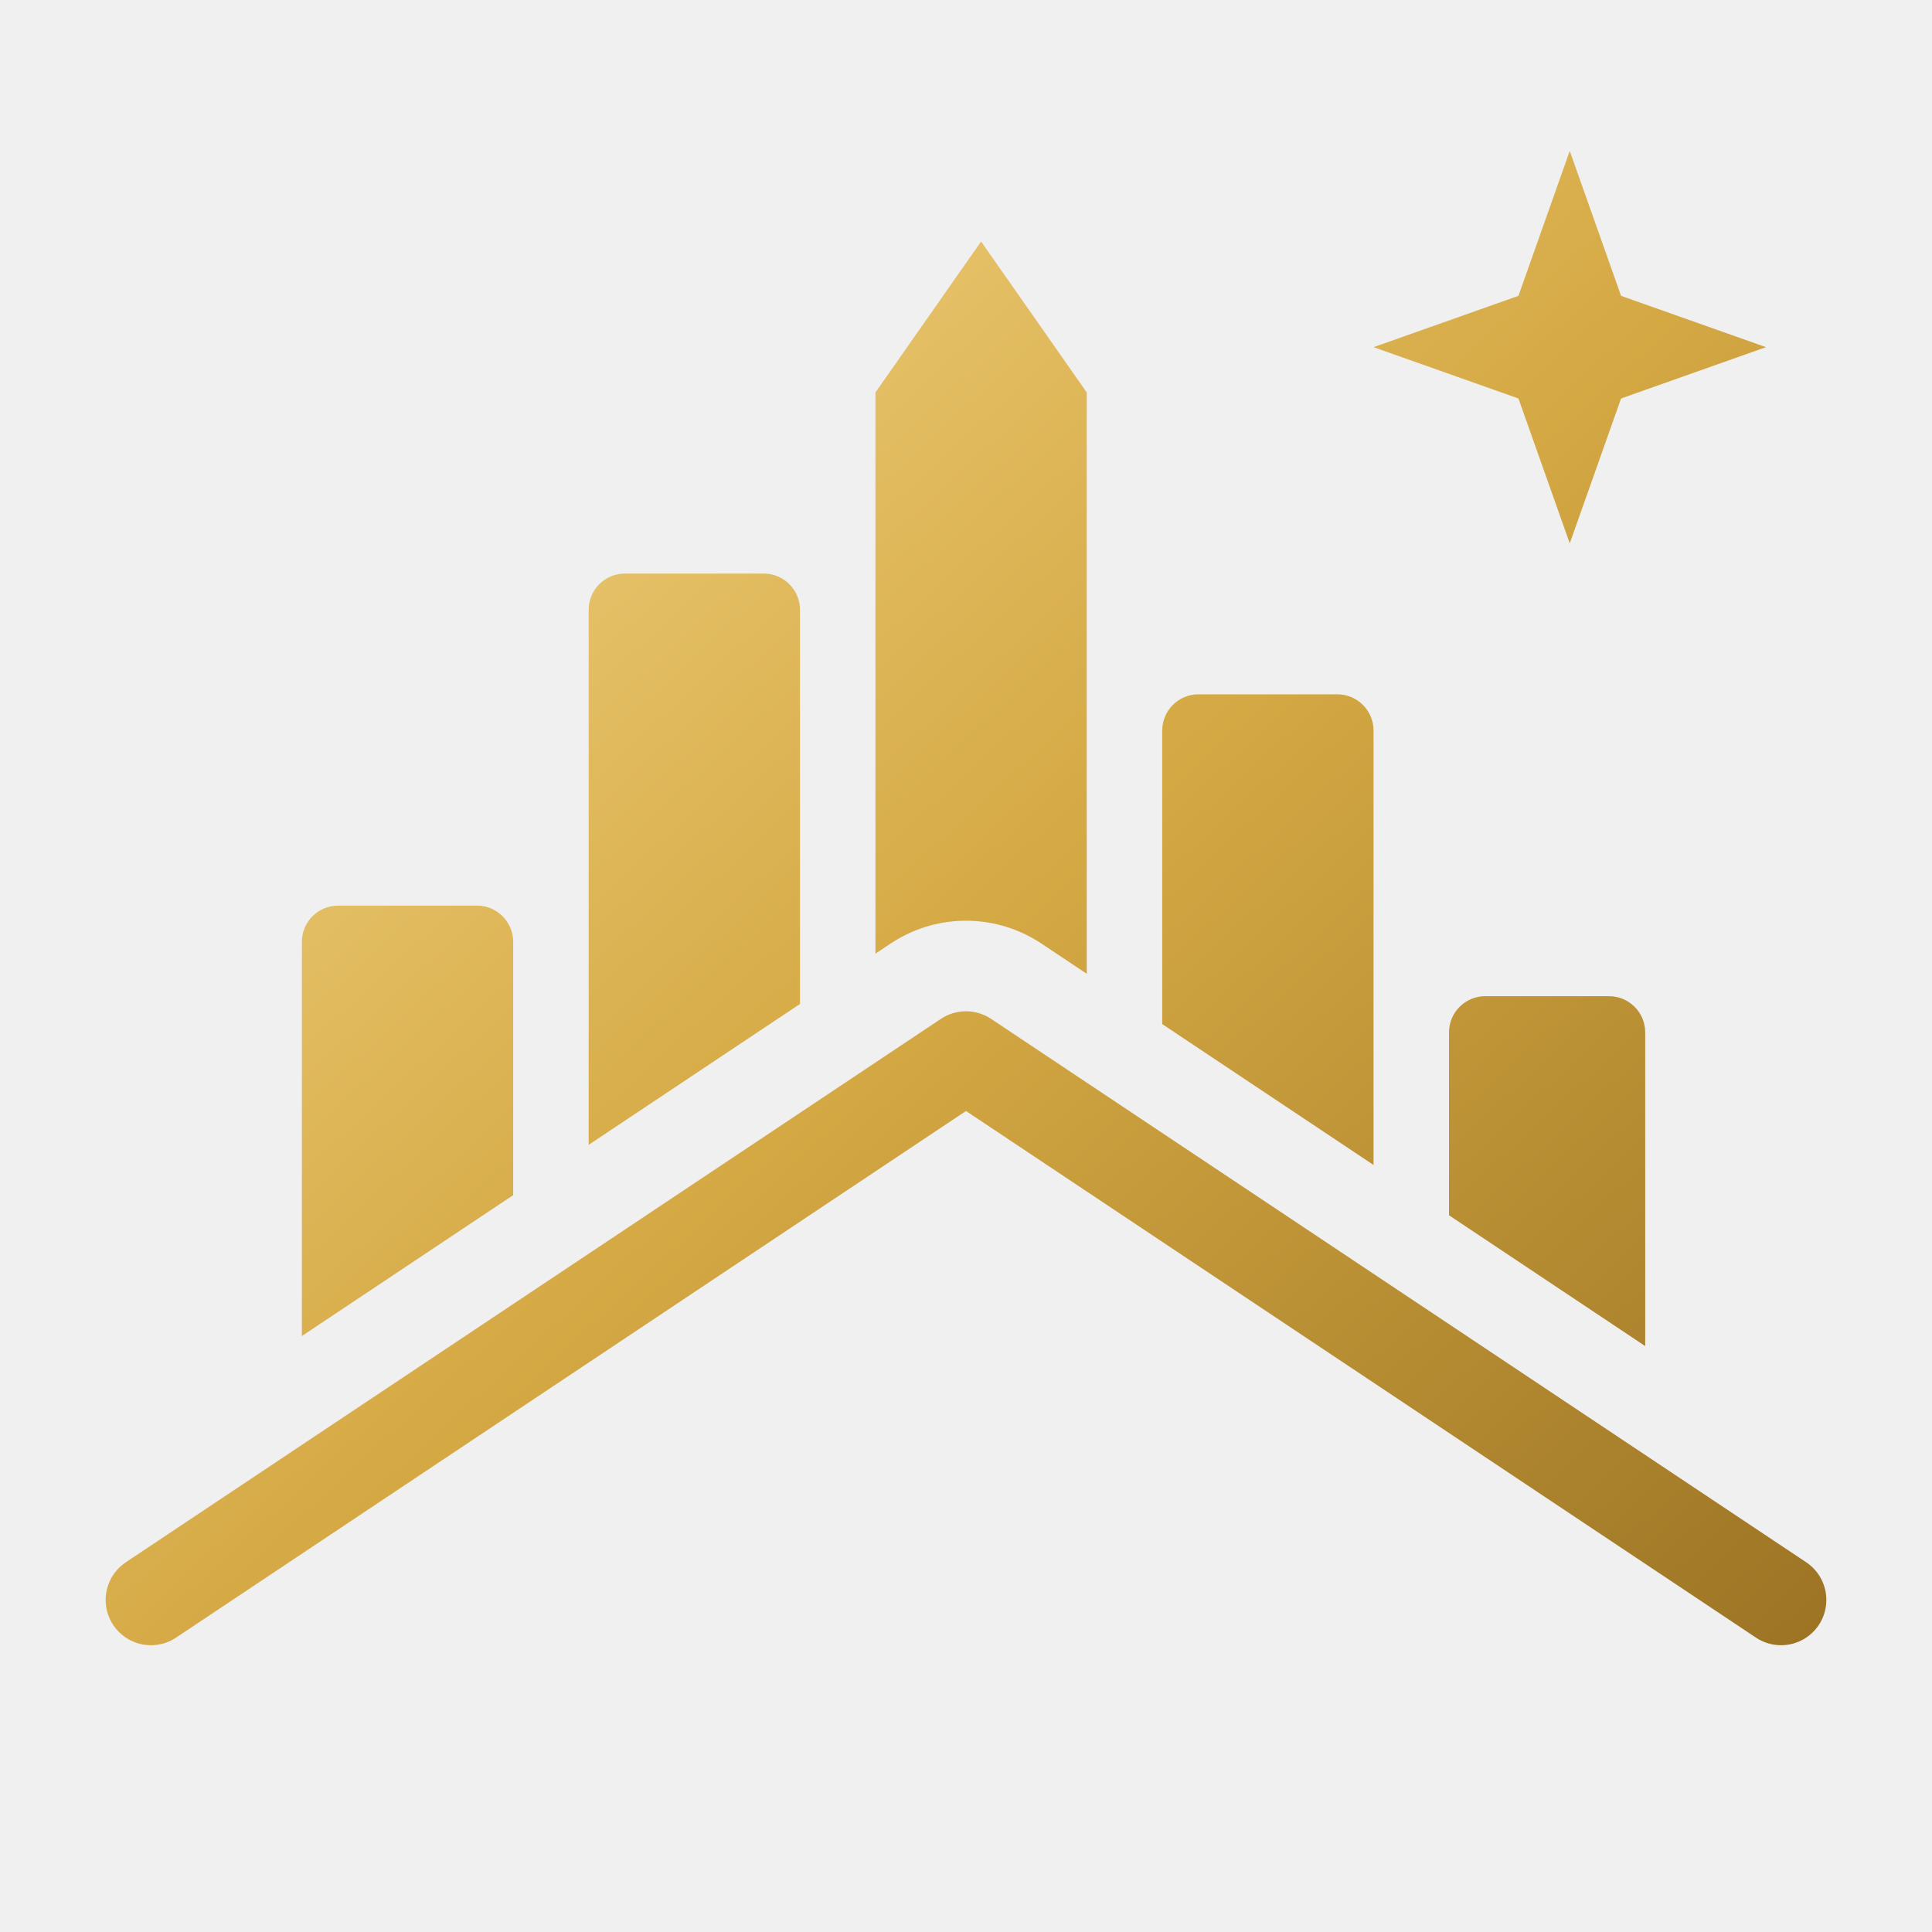
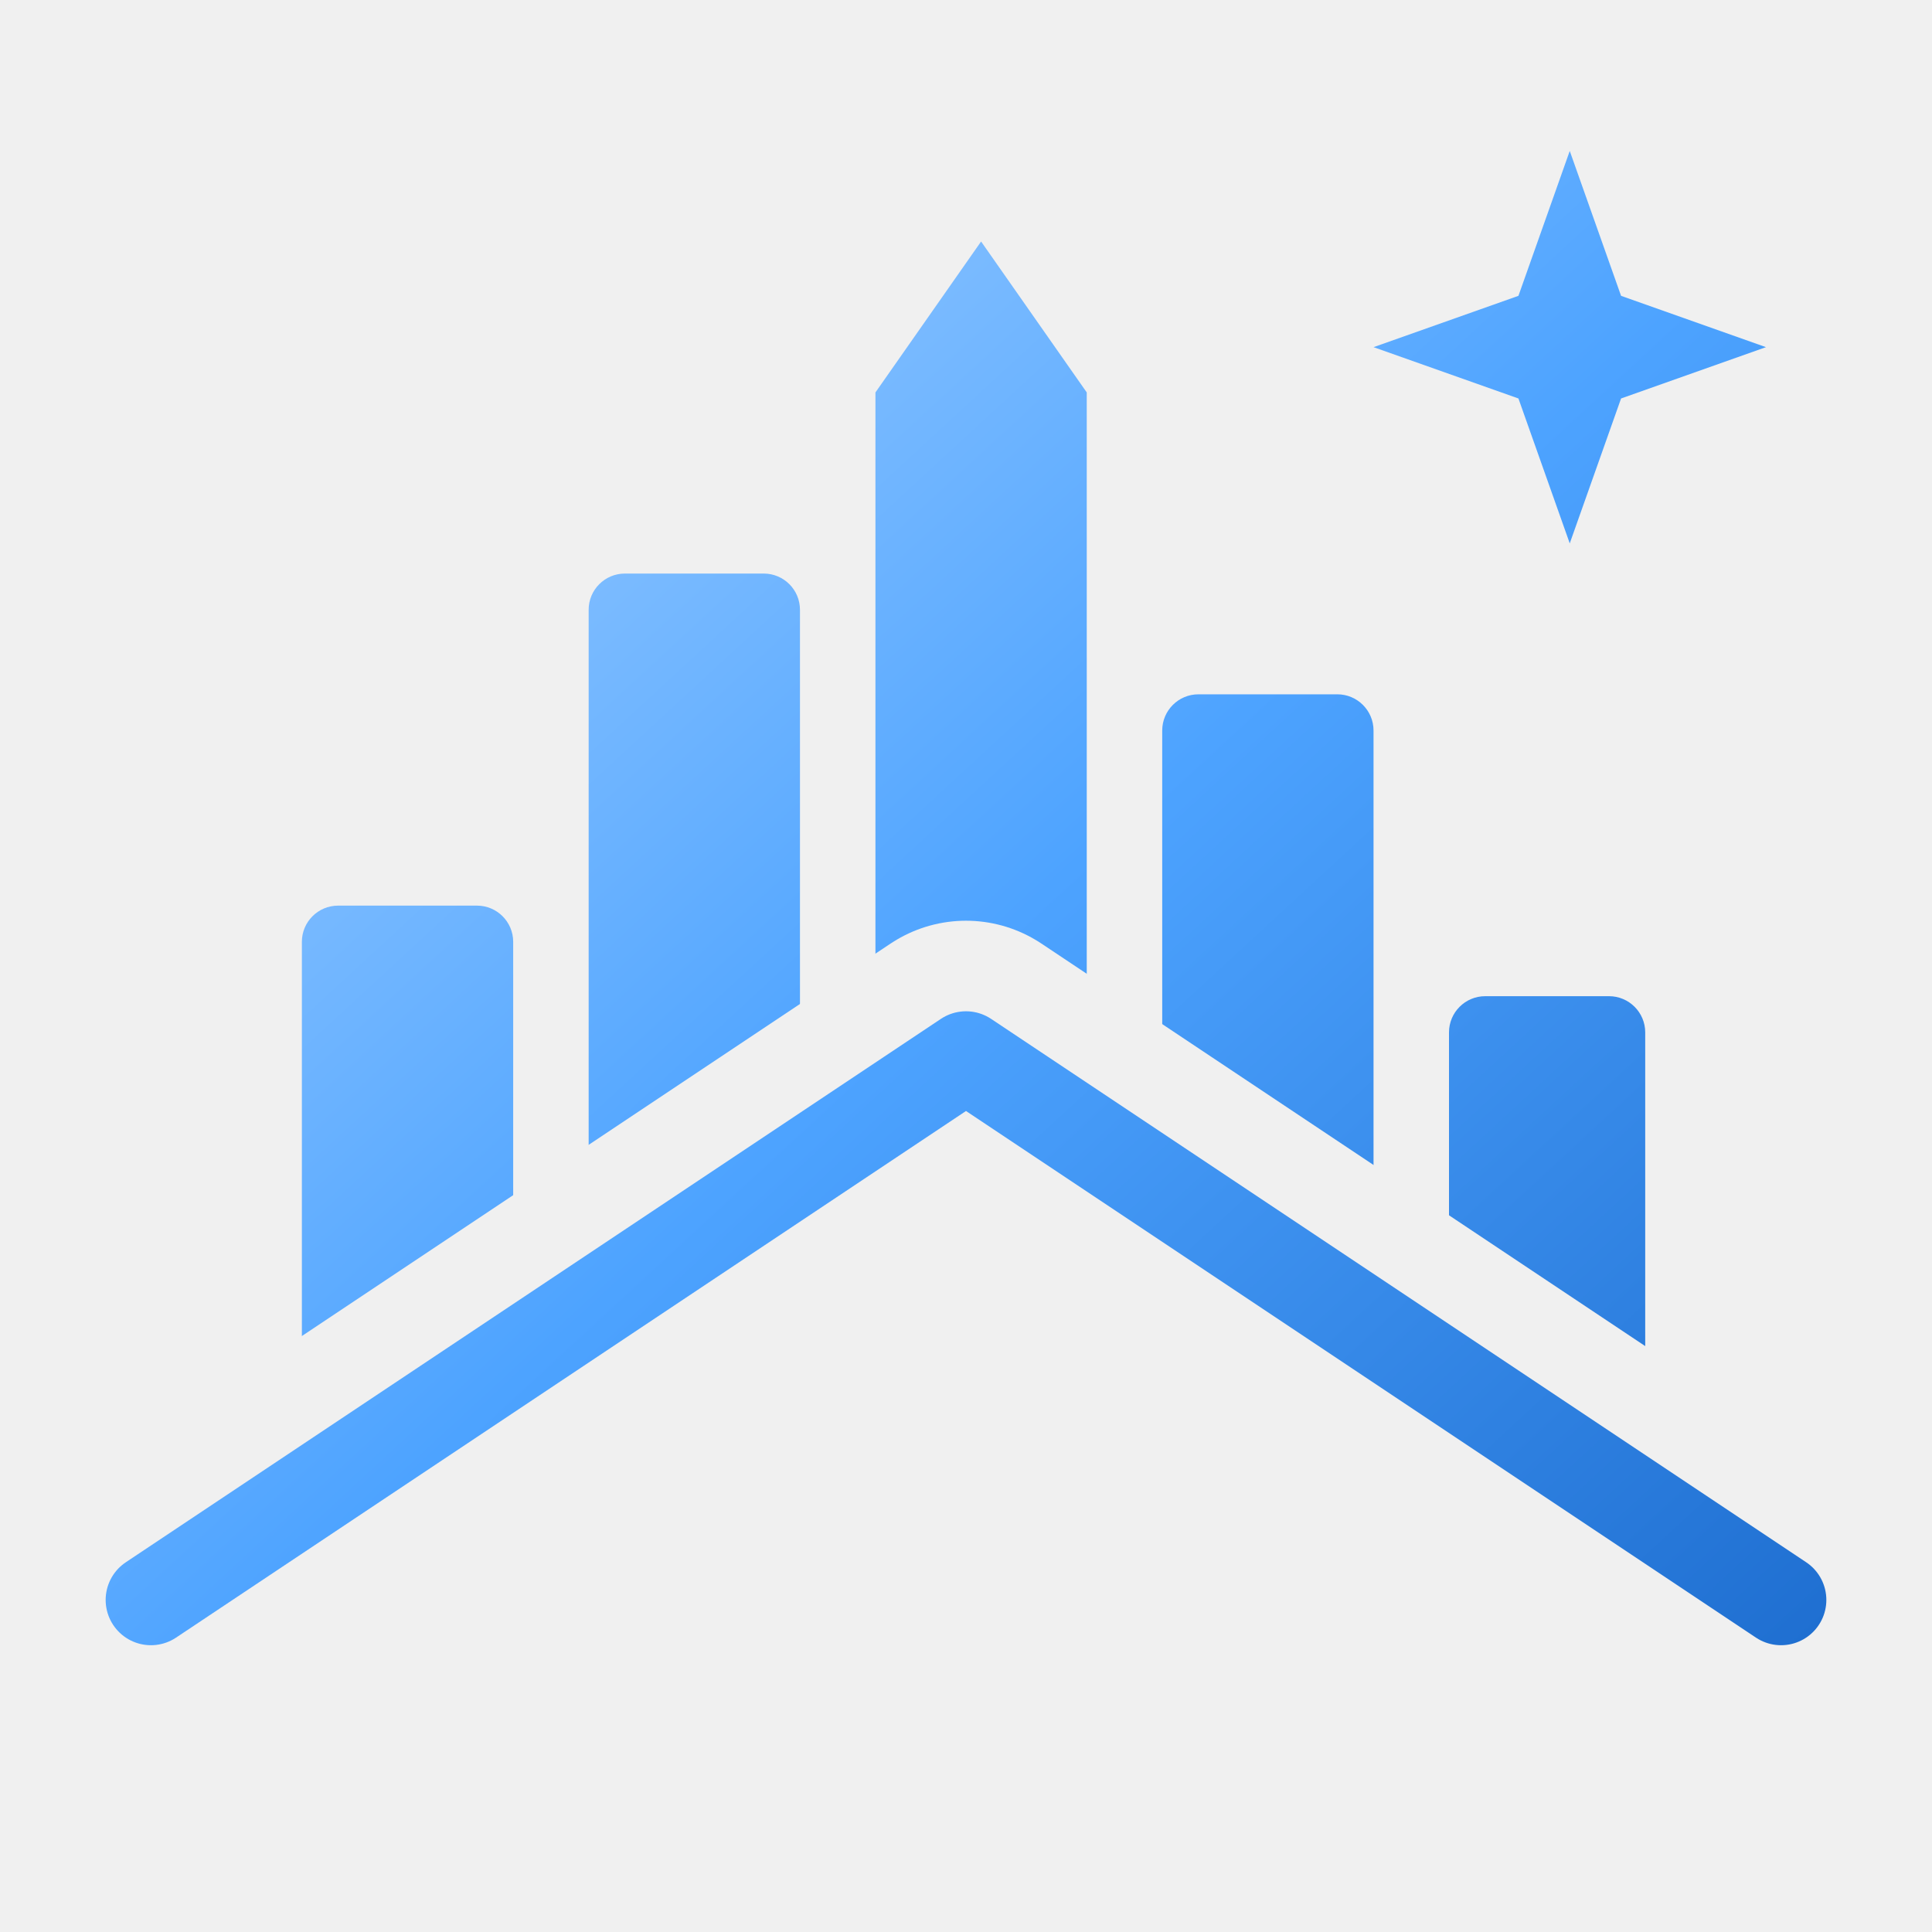
<svg xmlns="http://www.w3.org/2000/svg" viewBox="0 0 64 64">
  <defs>
    <linearGradient id="g" x1="8" y1="6" x2="56" y2="58" gradientUnits="userSpaceOnUse">
-       <stop offset="0" stop-color="#F6D88A" />
-       <stop offset=".5" stop-color="#D4A843" />
-       <stop offset="1" stop-color="#9C7424" />
+       <stop offset="0" stop-color="#A9D3FF" />
+       <stop offset=".5" stop-color="#4DA3FF" />
+       <stop offset="1" stop-color="#1F6FD1" />
    </linearGradient>
    <mask id="m" maskUnits="userSpaceOnUse" x="0" y="0" width="64" height="64">
      <rect width="64" height="64" fill="#fff" />
      <path d="M5 53 32 35l27 18" fill="none" stroke="#000" stroke-width="9" stroke-linejoin="round" stroke-linecap="round" />
      <path d="M5 53 32 35l27 18v11H5z" fill="#000" />
    </mask>
  </defs>
  <g fill="url(#g)" mask="url(#m)">
    <rect x="10" y="30" width="7" height="26" rx="1.2" />
    <rect x="19.5" y="19" width="7" height="37" rx="1.2" />
    <path d="M29 56V13l3.5-5 3.5 5v43z" />
    <rect x="38.5" y="23" width="7" height="33" rx="1.2" />
    <rect x="48" y="33" width="6.5" height="23" rx="1.2" />
  </g>
  <path d="M5 53 32 35l27 18" fill="none" stroke="url(#g)" stroke-width="3" stroke-linejoin="round" stroke-linecap="round" />
  <path d="M52 5l1.7 4.8 4.8 1.7-4.8 1.7L52 18l-1.7-4.8-4.8-1.7 4.8-1.7z" fill="url(#g)" />
</svg>
